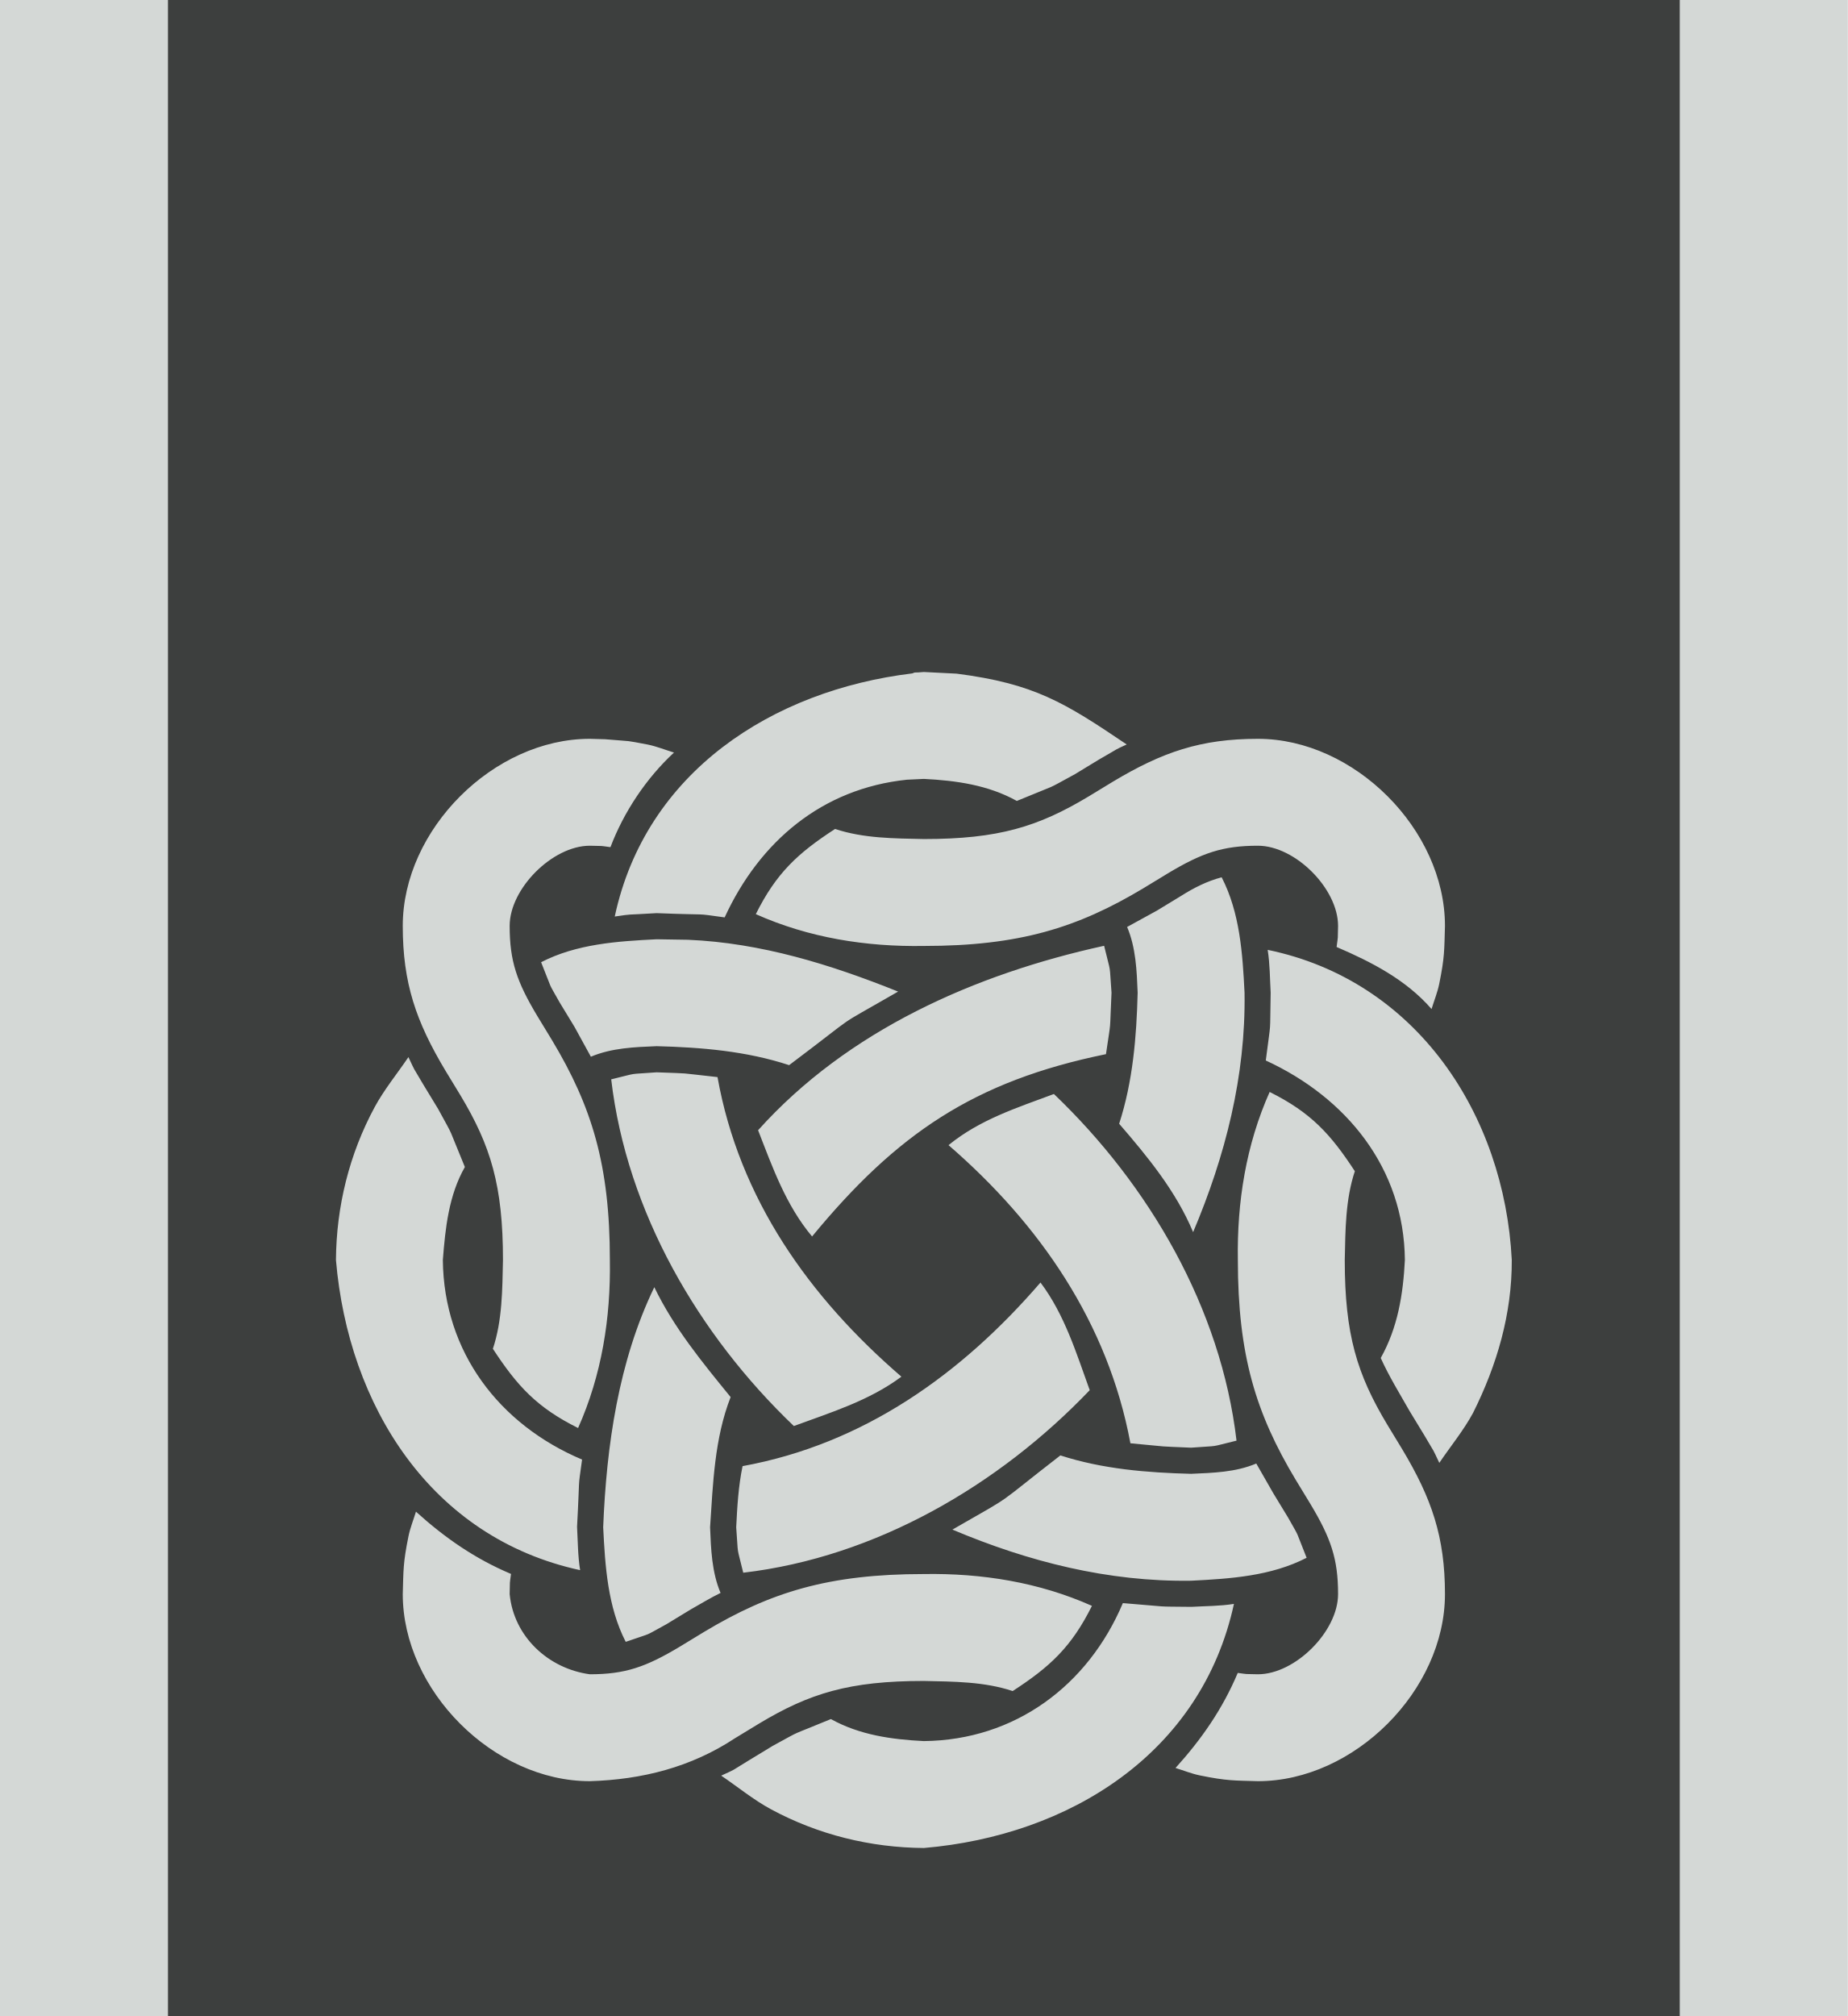
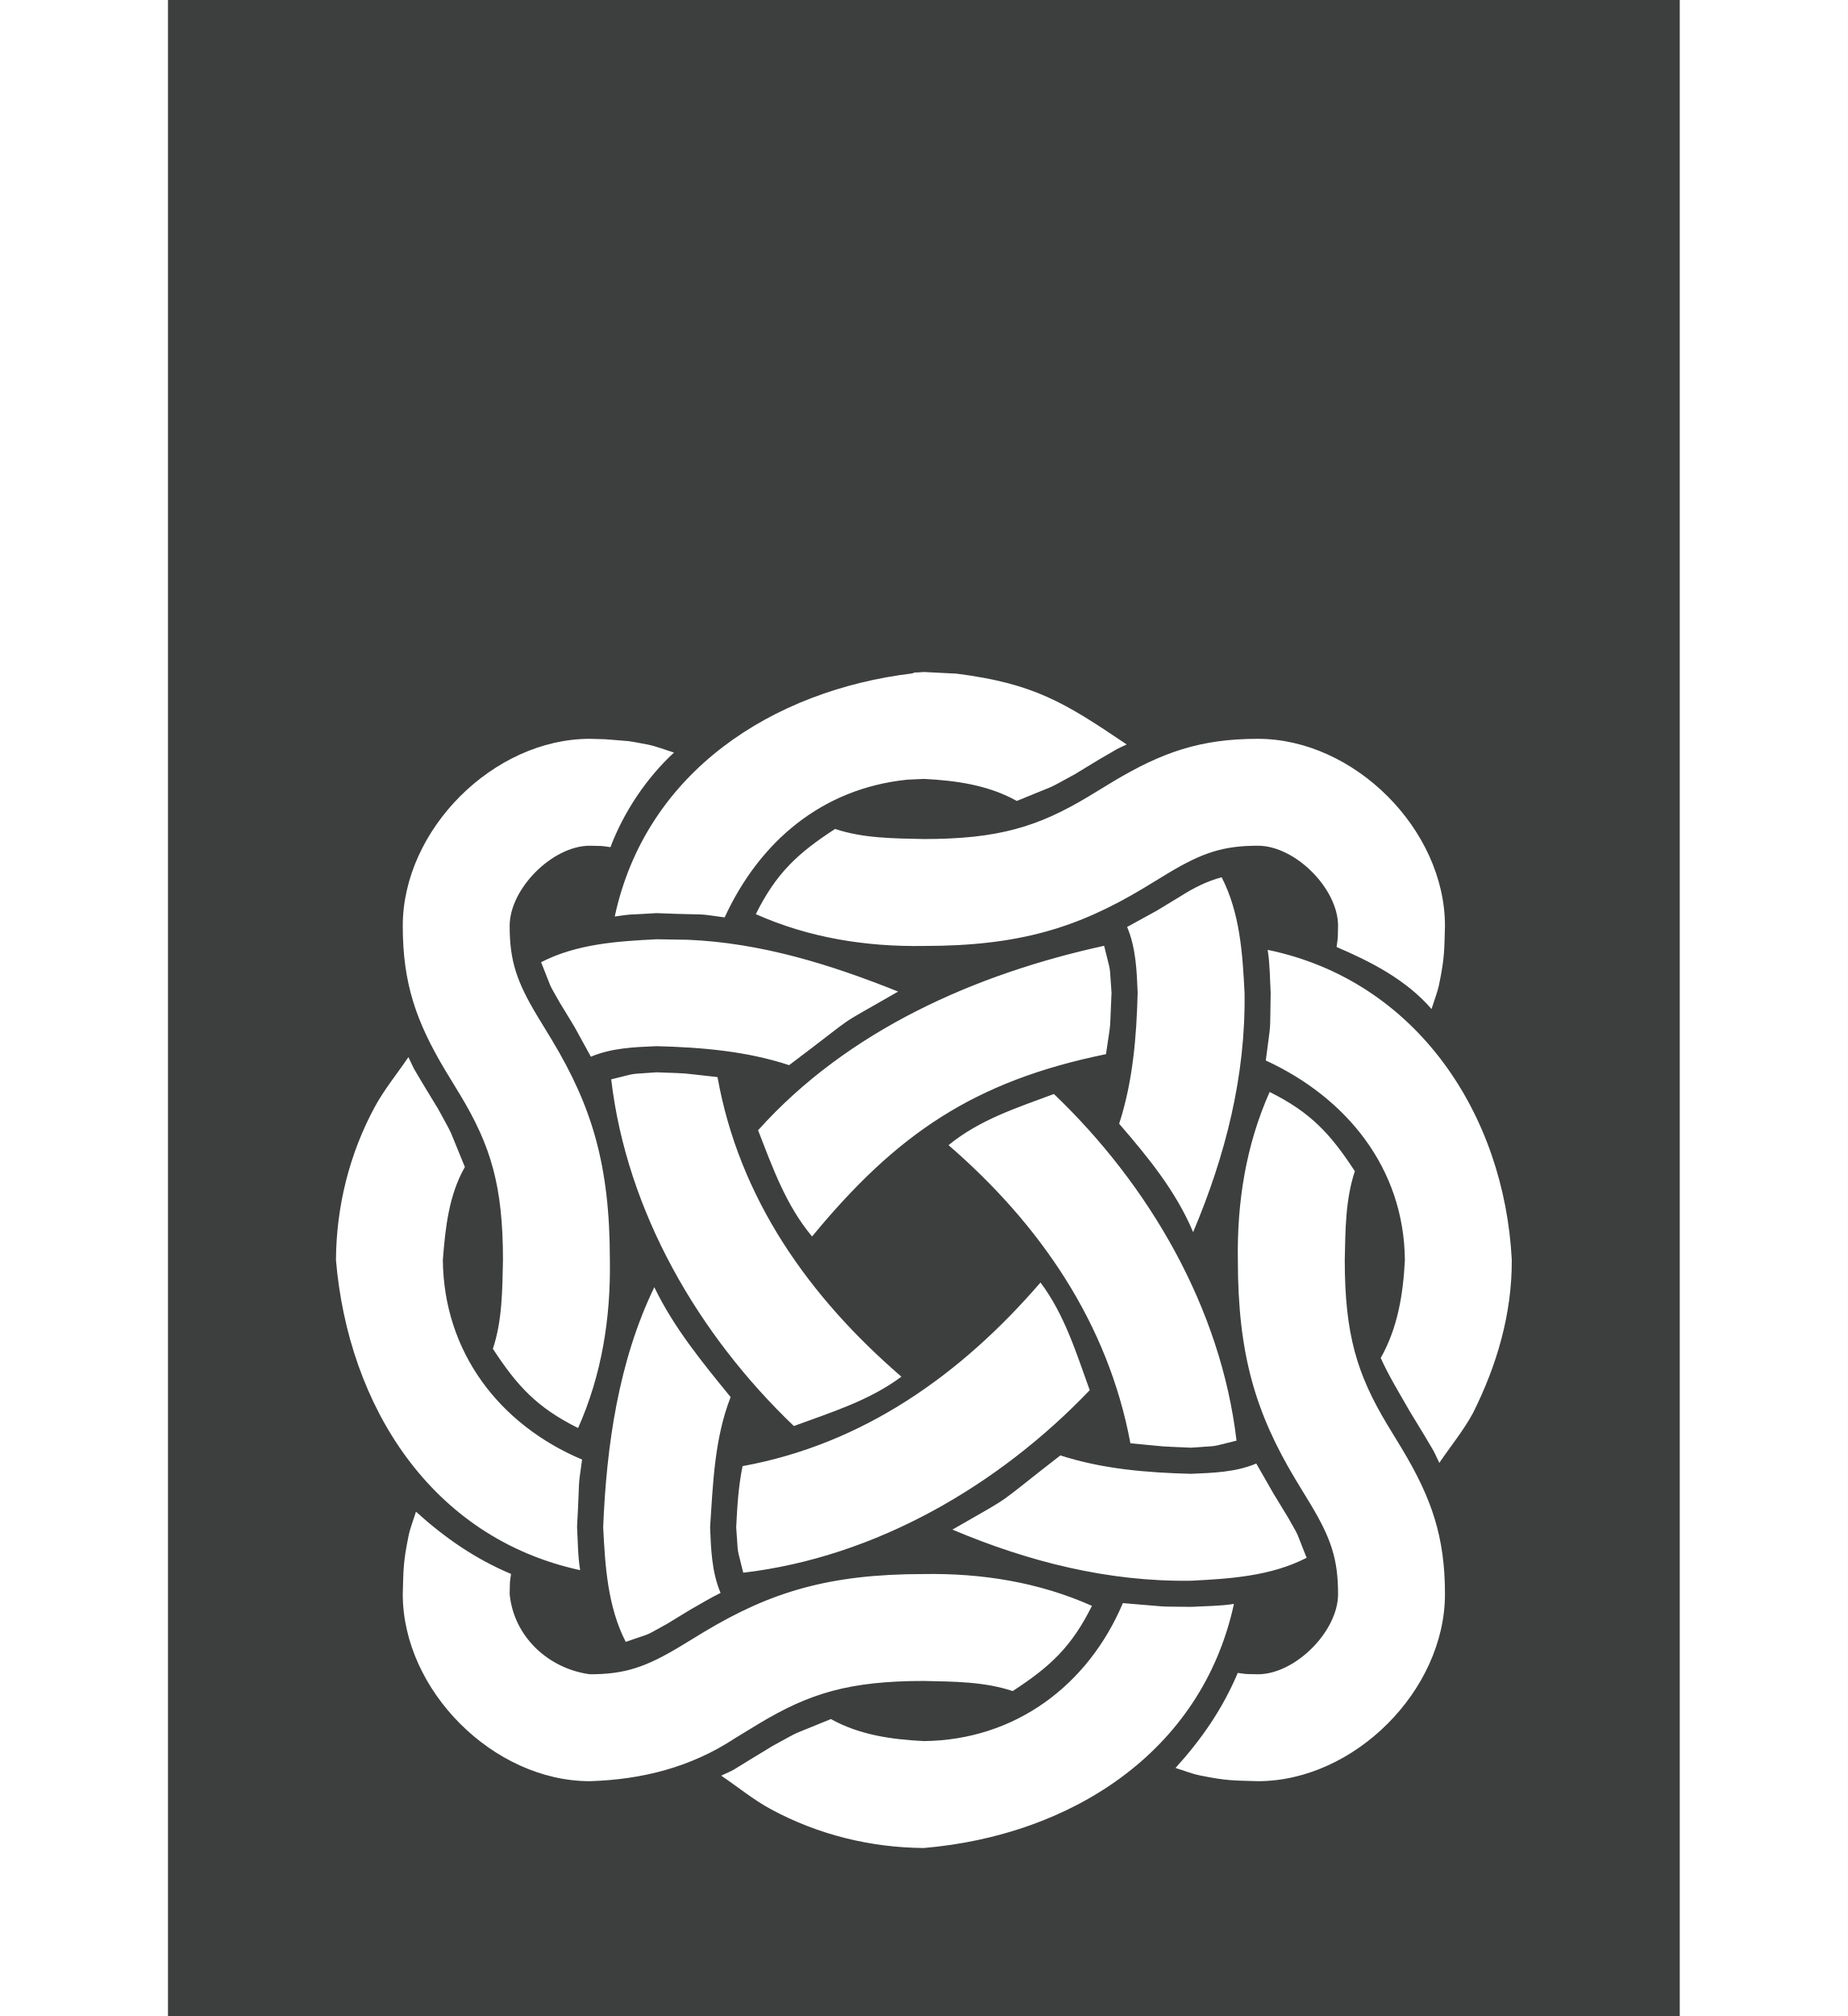
<svg xmlns="http://www.w3.org/2000/svg" version="1.1" x="0" y="0" width="550" height="600" viewBox="0, 0, 550, 600">
  <g id="Background">
-     <rect x="0" y="0" width="550" height="600" fill="#D4D8D6" />
+     <rect x="0" y="0" width="550" height="600" fill="#FFFFFF" />
  </g>
  <g id="Layer_1">
    <path d="M500,0 L500,600 L50,600 L50,0 L500,0 z M334.235,477.114 C323.887,501.612 302.151,517.894 275,518.181 L274.999,518.182 C265.409,517.698 255.872,516.38 247.326,511.625 C233.963,517.179 239.655,514.356 230.015,519.599 C229.547,519.881 228.8,520.336 226.418,521.789 C226.417,521.79 226.417,521.79 226.415,521.79 C224.237,523.119 223.3,523.689 223.036,523.839 C216.817,527.615 219.653,526.162 214.67,528.465 C219.614,531.803 224.252,535.646 229.501,538.479 C243.525,546.05 259.113,549.885 274.999,550 L275.022,549.998 C318.199,546.313 357.618,521.923 367.299,477.352 C363.118,478.026 358.881,477.981 354.659,478.231 C342.763,478.096 349.577,478.348 334.235,477.114 z M377.926,324.99 C370.893,340.754 368.183,357.763 368.465,375 C368.465,403.342 373.853,420.701 385.647,440.358 C386.457,441.709 389.41,446.531 390.062,447.617 C396.179,457.812 398.295,463.984 398.294,474.432 C398.295,485.532 385.531,498.296 374.431,498.296 C369.936,498.172 371.931,498.358 368.432,497.89 C363.93,508.592 357.662,517.611 349.905,526.186 C352.331,526.925 354.698,527.899 357.183,528.404 C365.284,530.052 367.318,529.898 374.431,530.114 C403.104,530.114 430.113,503.105 430.112,474.432 C430.113,457.437 426.183,445.977 417.345,431.247 C416.595,429.996 413.642,425.174 412.931,423.988 C403.951,409.022 400.283,397.203 400.283,374.999 C400.48,366.153 400.461,357.066 403.286,348.575 C396.046,337.487 390.185,331.09 377.927,324.99 z M123.815,449.904 C123.076,452.33 122.102,454.697 121.596,457.183 C119.948,465.284 120.103,467.319 119.887,474.432 C119.887,503.105 146.896,530.114 175.567,530.113 L175.574,530.114 C191.071,529.644 205.658,525.986 218.753,517.346 C220.004,516.596 224.827,513.643 226.012,512.932 C240.978,503.952 252.797,500.284 274.999,500.284 C283.849,500.481 292.939,500.463 301.433,503.289 C312.547,496.081 318.929,490.189 325.03,477.936 C309.259,470.899 292.245,468.181 275,468.466 C246.659,468.466 229.299,473.854 209.642,485.648 C208.292,486.458 203.469,489.411 202.383,490.063 C192.189,496.18 186.017,498.296 175.567,498.295 L175.567,498.295 C163.242,496.627 152.925,487.118 151.705,474.432 C151.828,469.936 151.643,471.932 152.11,468.431 C141.408,463.929 132.39,457.66 123.815,449.904 z M194.765,383.09 C184.085,405.175 180.518,430.312 179.545,454.545 C180.129,466.11 180.862,478.133 186.251,488.646 C195.03,485.58 191.016,487.398 198.382,483.393 C198.815,483.133 199.409,482.772 202.025,481.176 C202.028,481.175 202.028,481.175 202.03,481.173 C204.075,479.926 205.064,479.324 205.64,478.979 C208.573,477.322 211.458,475.566 214.484,474.082 C211.867,467.892 211.634,461.115 211.363,454.545 C212.233,441.552 212.657,428.138 217.479,415.795 C209.081,405.502 200.572,395.156 194.765,383.09 z M315.635,433.156 C295.072,449.076 303.175,443.939 283.503,455.239 C306.068,464.78 329.859,470.819 354.544,470.454 C366.216,469.865 378.333,469.088 388.931,463.628 C385.246,454.472 387.213,458.417 383.392,451.618 C383.134,451.187 382.808,450.652 381.174,447.974 L381.171,447.97 C379.934,445.94 379.323,444.936 378.977,444.36 L373.946,435.573 C367.768,438.182 361.076,438.348 354.544,438.636 C341.438,438.305 328.19,437.223 315.635,433.156 z M309.714,381.7 C286.169,408.997 257.096,429.768 221.036,436.348 C219.784,442.352 219.446,448.428 219.14,454.544 C219.85,463.84 219.124,459.337 221.236,468.068 C260.692,463.436 297.302,442.069 324.371,413.741 C320.37,402.702 316.907,391.267 309.714,381.7 z M121.571,314.616 C118.221,319.578 114.366,324.233 111.521,329.5 C103.948,343.523 100.116,359.113 100,374.999 L100.005,375.052 C103.689,418.234 128.113,457.636 172.682,467.308 C171.994,463.034 172.005,458.71 171.768,454.394 C172.673,437.68 171.901,444.32 173.262,434.394 C148.619,423.985 132.088,402.408 131.819,374.999 L131.818,374.997 C132.559,365.512 133.562,355.757 138.375,347.326 C132.82,333.961 135.643,339.653 130.399,330.013 C130.117,329.543 129.631,328.744 128.211,326.416 C128.211,326.416 128.211,326.416 128.211,326.415 C126.862,324.204 126.311,323.298 125.985,322.754 C122.476,316.761 123.887,319.504 121.572,314.616 z M377.337,282.695 L377.337,282.696 C378.017,286.916 377.986,291.191 378.231,295.453 C377.958,309.101 378.458,302.379 376.778,315.622 C400.807,326.682 417.935,347.692 418.18,374.994 L418.18,375 C417.667,385.177 416.072,395.122 410.992,404.166 C413.509,409.742 416.759,414.975 419.599,419.986 C419.881,420.455 420.357,421.237 421.788,423.582 C421.788,423.583 421.788,423.583 421.789,423.584 C423.13,425.784 423.688,426.701 424.015,427.245 C427.523,433.238 426.111,430.494 428.428,435.383 C431.778,430.422 435.633,425.767 438.477,420.499 C445.571,406.312 450.073,391.032 449.999,375 C447.817,331.807 421.762,291.867 377.337,282.696 z M313.707,325.593 L313.707,325.593 C302.676,329.716 291.676,333.191 282.341,340.814 C309.508,364.322 329.807,393.732 336.481,429.547 C349.478,430.758 343.454,430.369 354.544,430.858 C363.839,430.148 359.336,430.874 368.066,428.763 C363.432,389.289 342.048,352.67 313.707,325.593 z M175.568,219.885 L175.569,219.886 C146.896,219.886 119.887,246.895 119.887,275.568 C119.887,292.563 123.816,304.024 132.654,318.753 C133.404,320.004 136.358,324.826 137.069,326.011 C146.048,340.978 149.716,352.797 149.716,374.999 C149.519,383.846 149.538,392.933 146.713,401.424 C153.957,412.509 159.814,418.906 172.074,425.007 C179.108,409.244 181.816,392.235 181.534,375 C181.535,346.658 176.147,329.299 164.352,309.641 C163.543,308.291 160.589,303.469 159.938,302.383 C153.821,292.188 151.705,286.016 151.705,275.568 C151.705,264.468 164.469,251.704 175.568,251.704 C180.111,251.829 178.068,251.642 181.708,252.128 C185.675,241.655 192.391,231.586 200.622,223.975 C198.021,223.182 195.481,222.144 192.817,221.595 C185.237,220.203 189.461,220.811 180.113,220.011 L175.568,219.885 z M195.454,319.141 C186.165,319.85 190.668,319.126 181.932,321.234 C186.565,360.711 207.954,397.334 236.299,424.413 C247.331,420.353 258.711,416.881 268.315,409.727 C240.874,386.06 220.069,356.833 213.576,320.563 C200.668,319.162 206.713,319.576 195.454,319.141 z M328.654,281.484 C290.296,289.882 252.35,306.618 225.655,336.378 C229.967,347.456 233.925,358.699 241.723,367.999 C266.848,337.519 289.848,321.785 329.205,313.736 C330.866,302.366 330.241,308.453 330.858,295.453 C330.136,286.006 330.873,290.661 328.654,281.484 z M363.64,261.097 C359.325,262.238 355.39,264.215 351.62,266.604 C351.19,266.863 350.761,267.125 347.975,268.823 L347.969,268.826 C345.96,270.053 344.936,270.675 344.359,271.02 L335.5,275.881 C338.118,282.077 338.371,288.873 338.636,295.454 C338.304,308.59 337.216,321.87 333.129,334.45 C341.653,344.307 350.074,354.567 355.148,366.71 C364.72,344.071 370.835,320.227 370.454,295.454 C369.865,283.793 369.092,271.686 363.64,261.097 z M195.454,279.545 C183.783,280.134 171.666,280.911 161.068,286.371 C164.751,295.525 162.785,291.58 166.606,298.38 C166.865,298.811 167.169,299.31 168.824,302.024 C168.826,302.027 168.826,302.027 168.827,302.029 C170.061,304.052 170.676,305.063 171.021,305.639 L175.881,314.499 C182.078,311.881 188.874,311.628 195.454,311.363 C208.745,311.699 222.181,312.82 234.893,317.007 C257.479,300.034 246.525,307.118 267.331,295.114 C247.263,287.059 226.579,280.62 204.791,279.695 L195.454,279.545 z M374.431,219.886 L374.431,219.886 C357.437,219.886 345.976,223.815 331.246,232.653 C329.996,233.404 325.173,236.357 323.988,237.068 C309.022,246.048 297.203,249.716 274.999,249.715 C266.151,249.518 257.062,249.537 248.569,246.711 C237.466,253.934 231.081,259.811 224.977,272.066 C240.745,279.103 257.757,281.818 275,281.534 C303.341,281.534 320.701,276.146 340.358,264.352 C341.708,263.542 346.531,260.589 347.616,259.937 C357.811,253.82 363.983,251.704 374.431,251.704 C385.531,251.704 398.295,264.468 398.294,275.568 C398.168,280.156 398.356,278.068 397.852,281.844 C408.239,286.293 418.578,291.616 426.119,300.309 C426.88,297.811 427.88,295.374 428.403,292.816 C430.049,284.772 429.897,282.651 430.112,275.568 C430.113,246.895 403.104,219.886 374.431,219.886 z M274.99,200 C271.716,200.33 272.781,199.907 271.579,200.413 C229.915,205.45 192.2,229.766 182.987,272.778 C189.091,271.908 184.953,272.418 195.454,271.767 C212.576,272.45 205.858,271.679 215.701,273.035 C226.11,250.441 244.702,234.673 269.956,232.057 L275,231.817 C284.59,232.302 294.126,233.62 302.672,238.374 C316.038,232.818 310.346,235.642 319.987,230.398 C320.458,230.115 321.287,229.611 323.582,228.21 L323.583,228.209 C325.818,226.847 326.702,226.31 327.244,225.983 C333.972,222.15 331.199,223.504 335.38,221.568 C316.794,209.018 307.844,203.472 284.759,200.492 L274.99,200 z" fill="#3D3F3E" />
  </g>
</svg>
